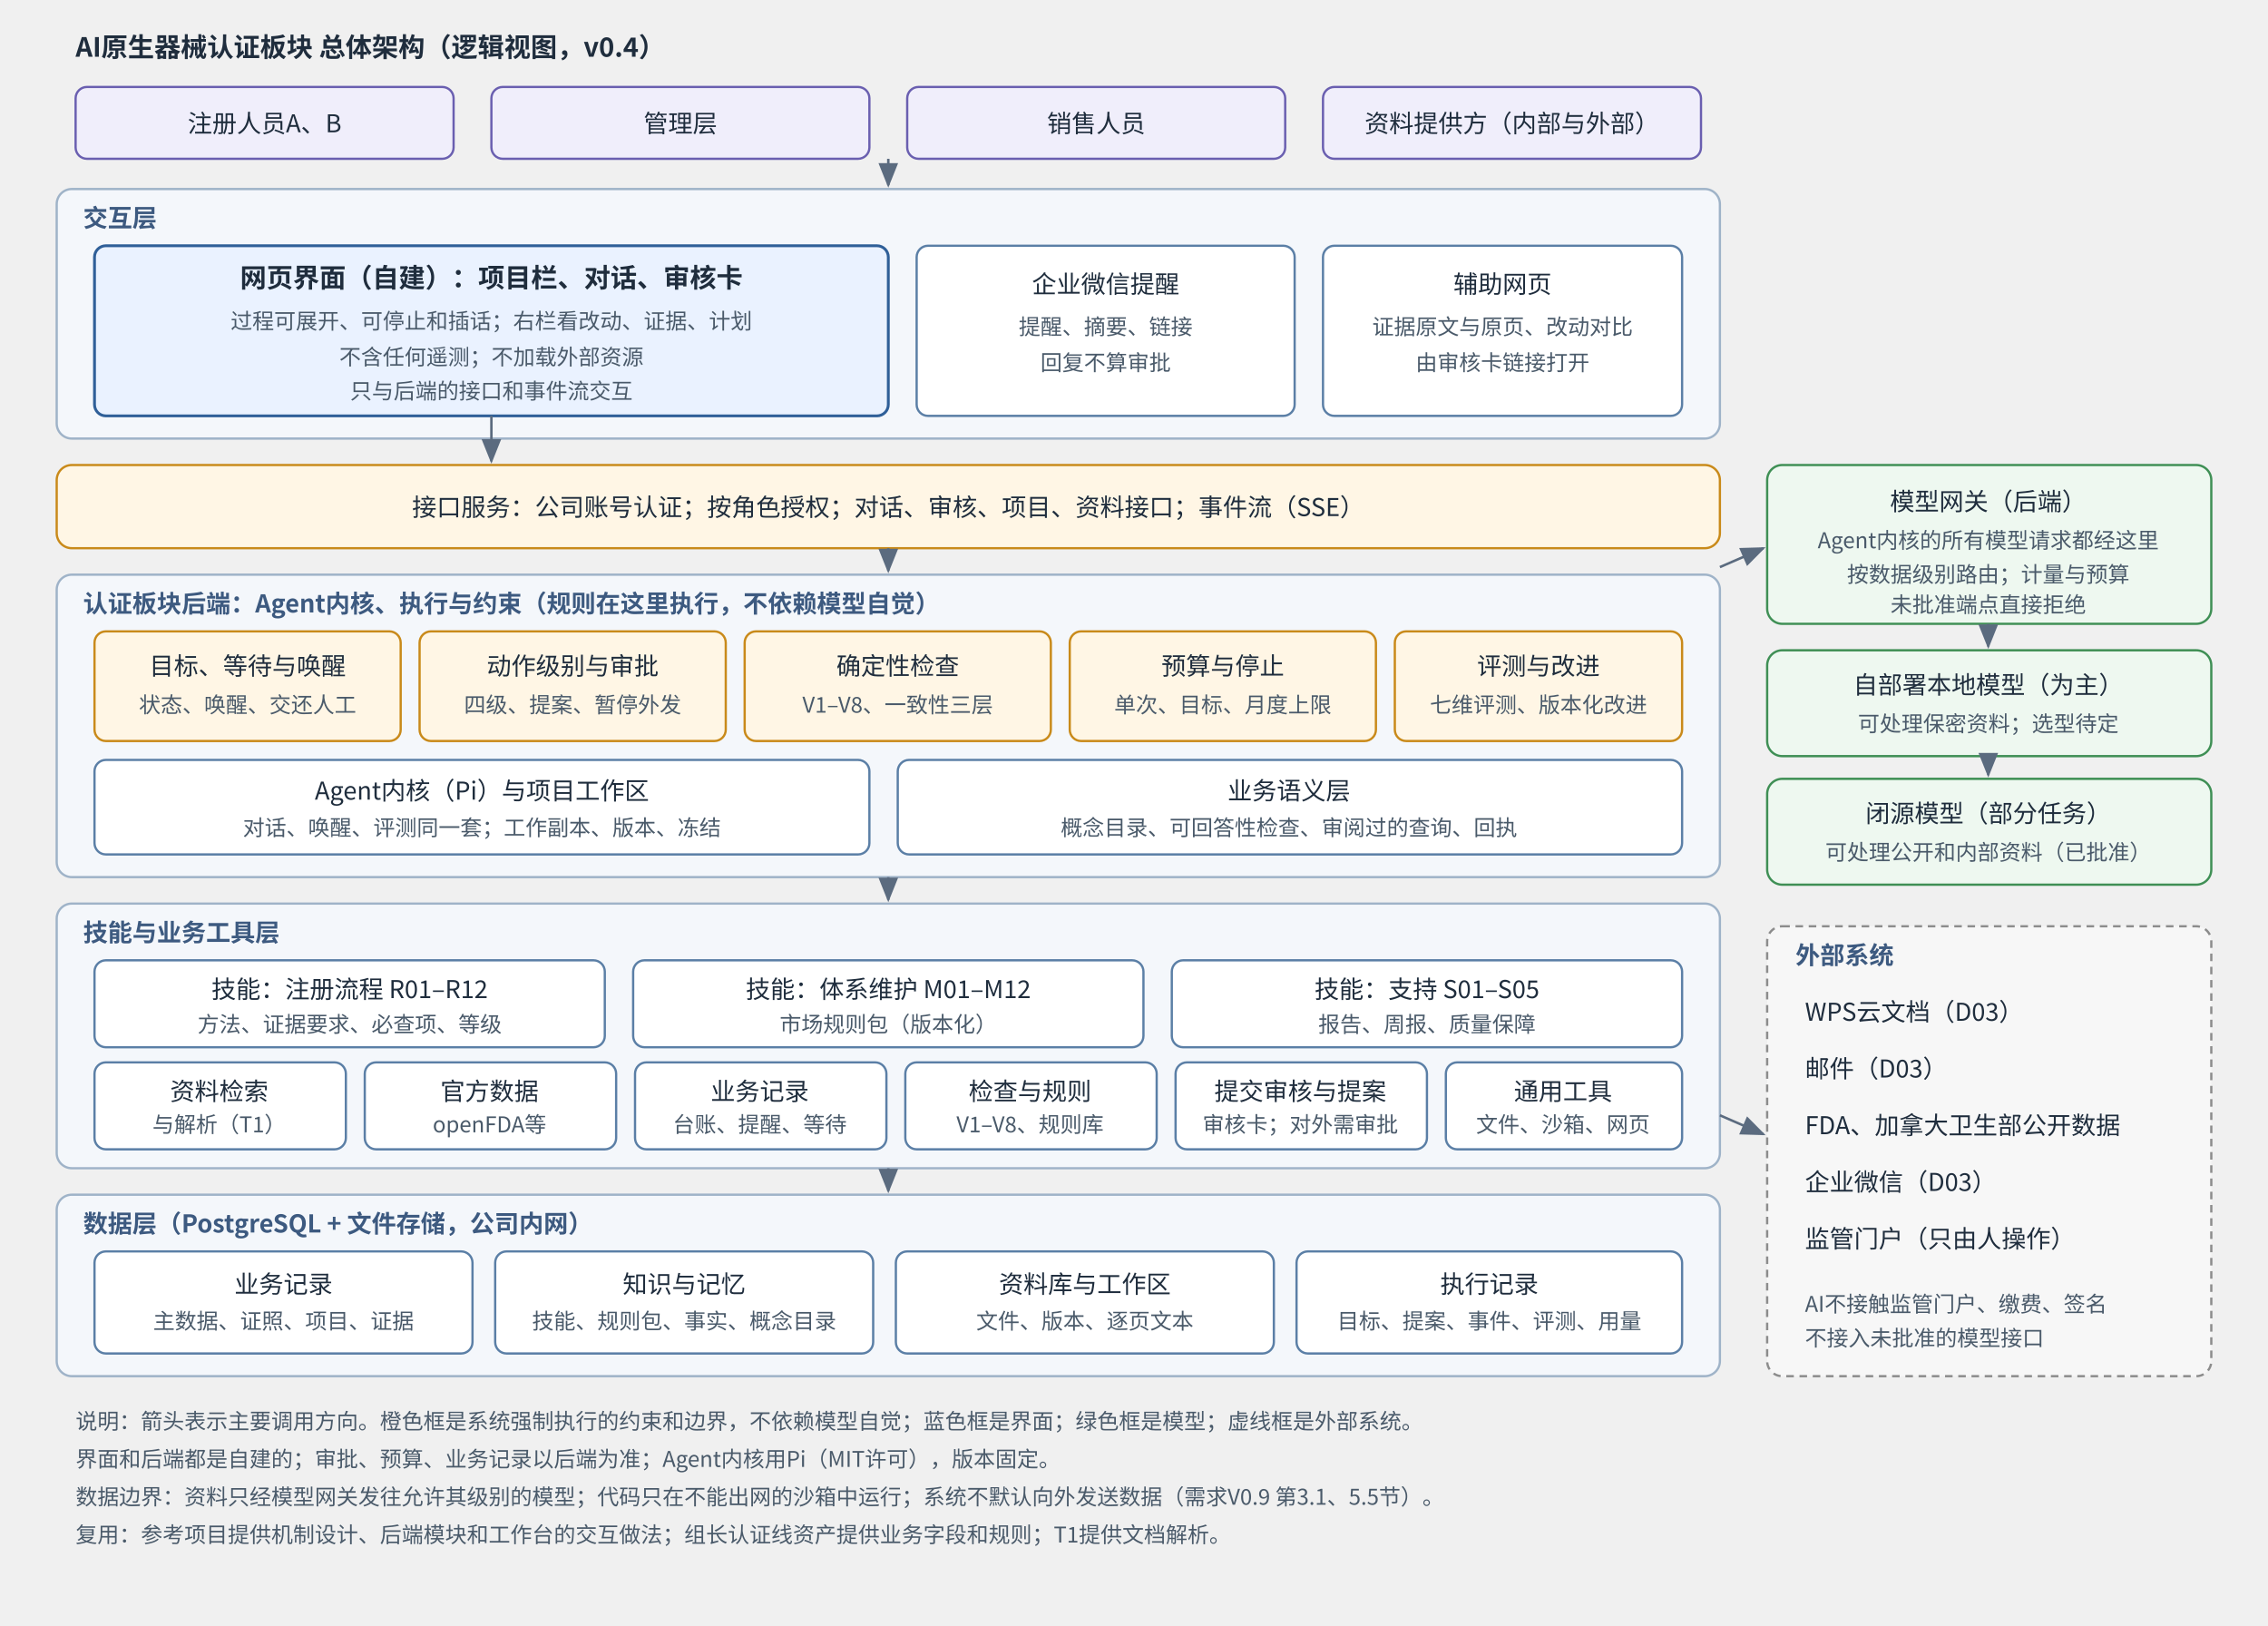
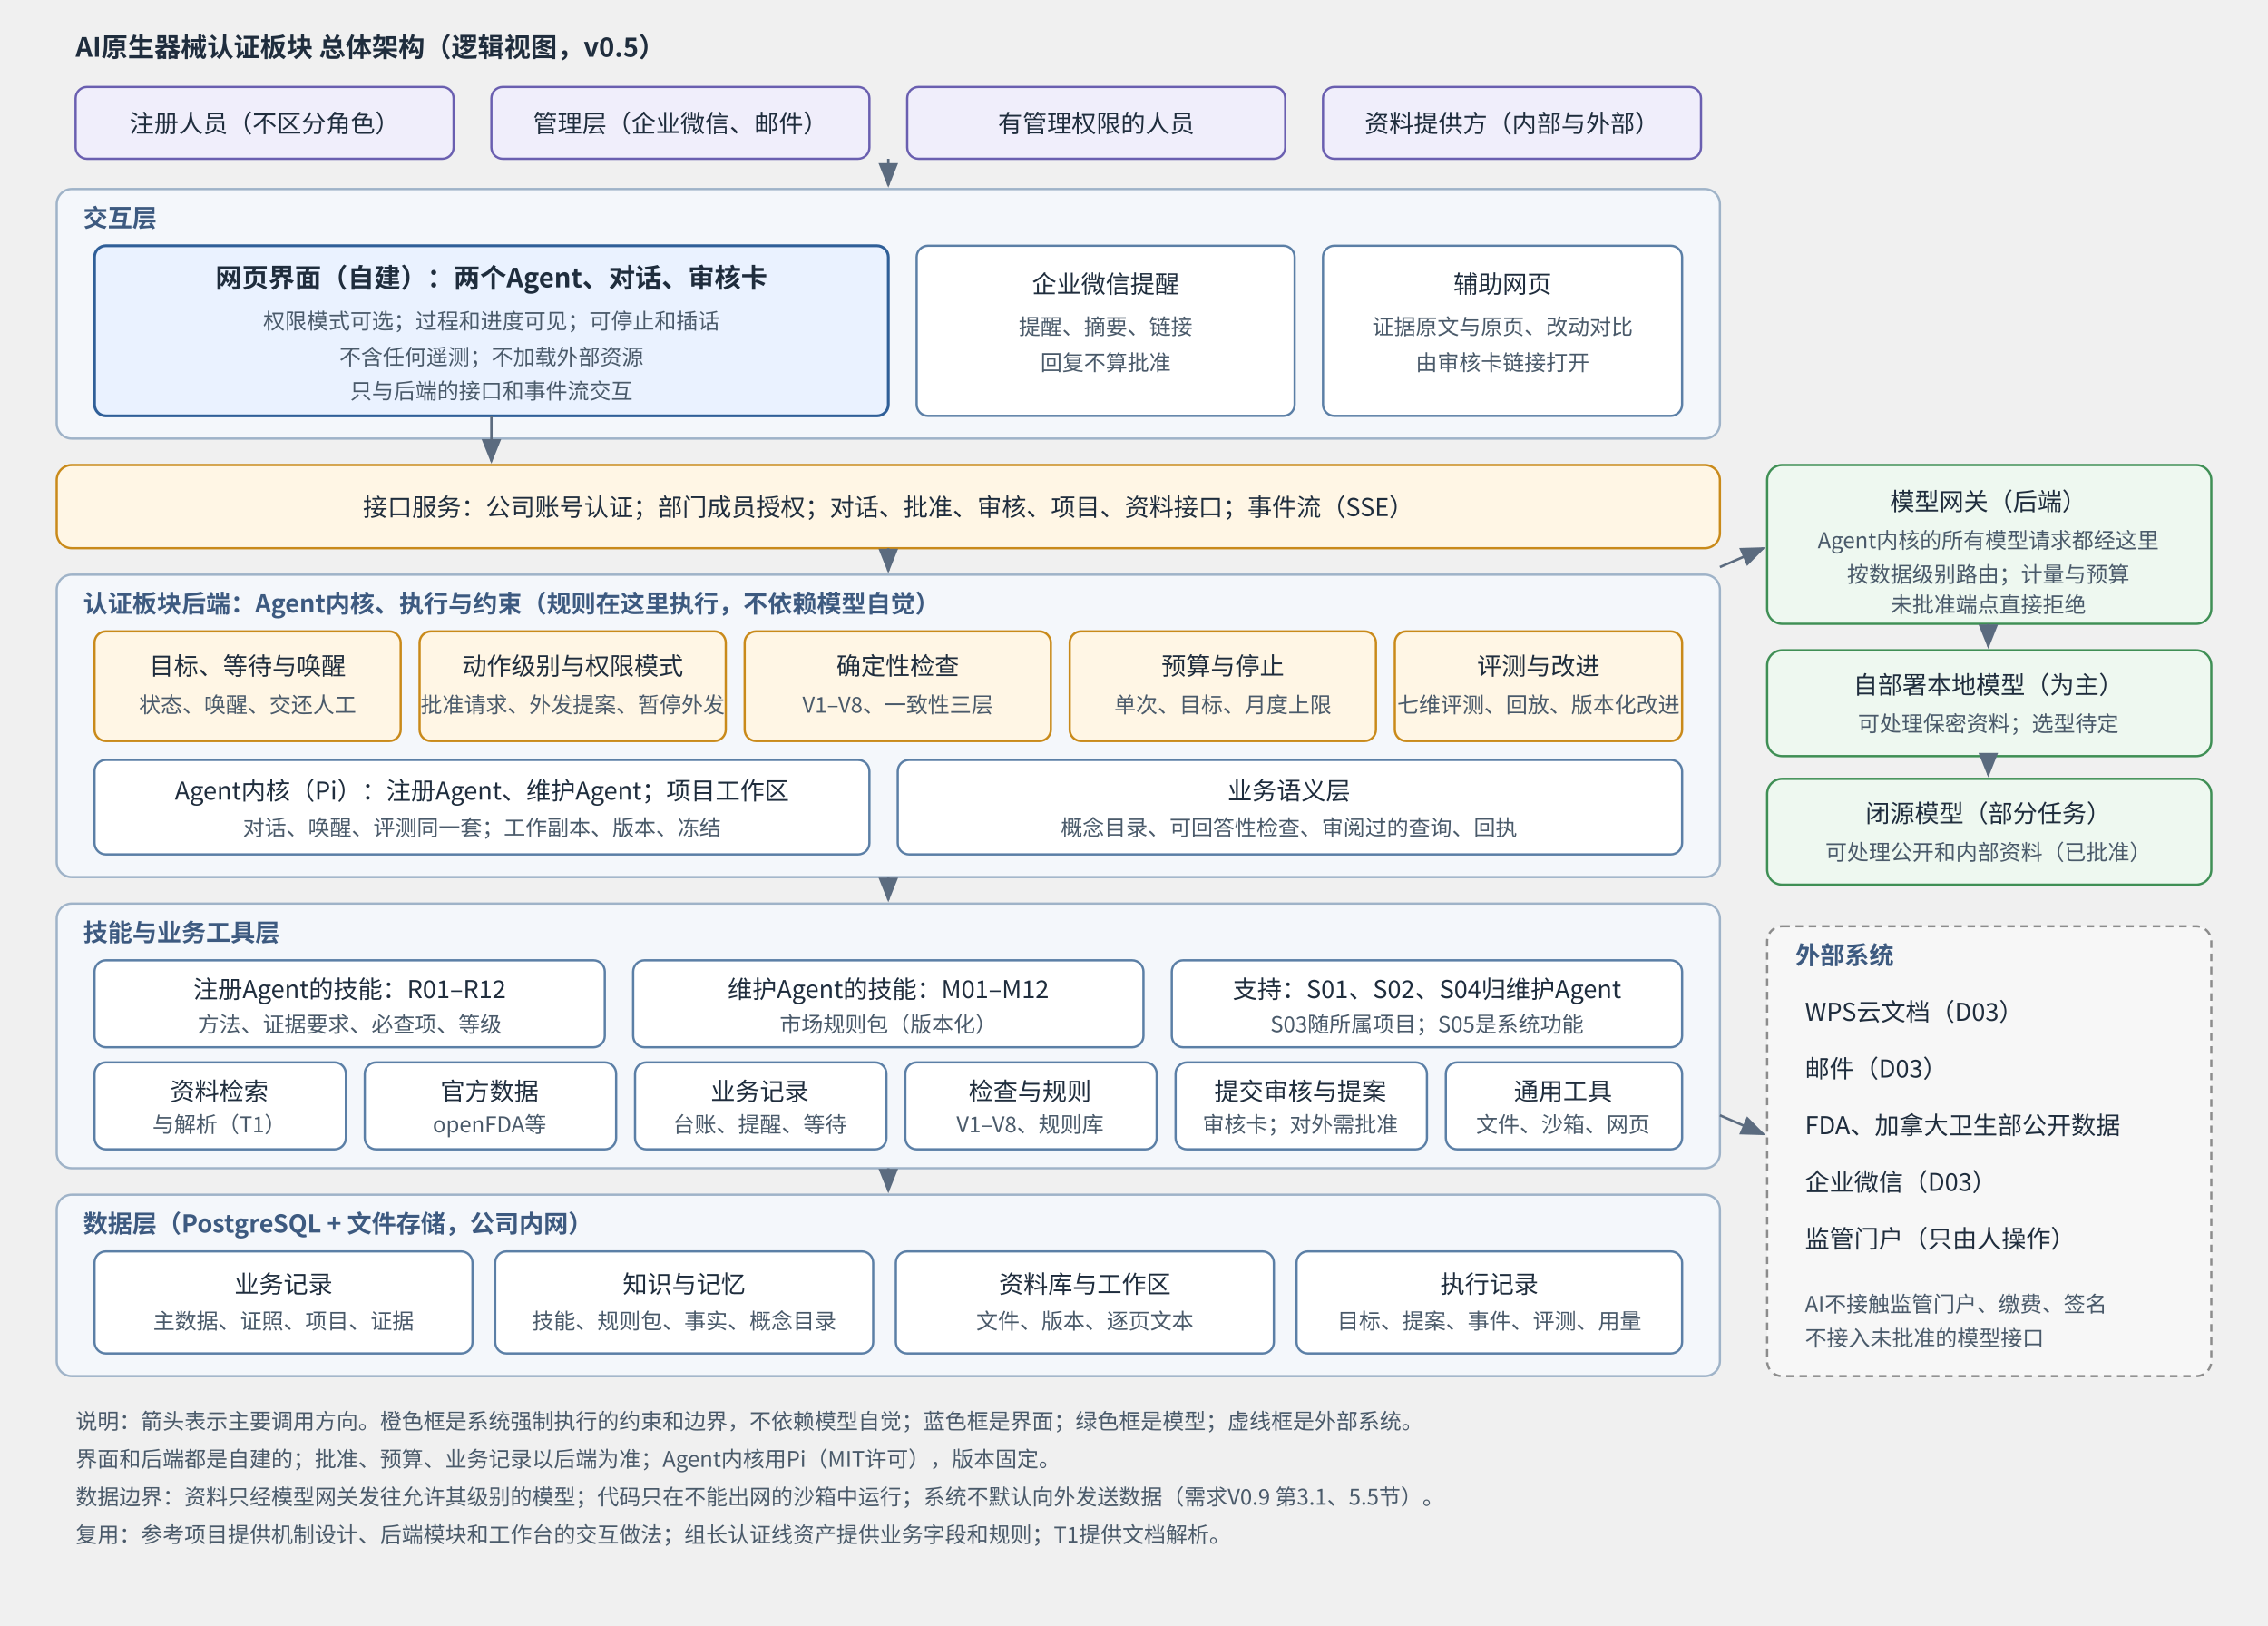
<svg xmlns="http://www.w3.org/2000/svg" width="1200" height="860" viewBox="0 0 1200 860" font-family="Microsoft YaHei, PingFang SC, Noto Sans CJK SC, sans-serif">
  <defs>
    <marker id="arrow" markerWidth="10" markerHeight="8" refX="9" refY="4" orient="auto">
      <path d="M0,0 L10,4 L0,8 z" fill="#5b6b7f" />
    </marker>
    <style>
      .layer { fill: #f4f7fb; stroke: #9fb3c8; stroke-width: 1.2; }
      .box { fill: #ffffff; stroke: #5b7fa6; stroke-width: 1.2; }
      .dsh { fill: #eaf2ff; stroke: #2f5f98; stroke-width: 1.5; }
      .guard { fill: #fff6e5; stroke: #c98a1a; stroke-width: 1.2; }
      .model { fill: #eef8f0; stroke: #3f8f55; stroke-width: 1.2; }
      .ext { fill: #f7f7f7; stroke: #8c8c8c; stroke-width: 1.2; stroke-dasharray: 4 3; }
      .user { fill: #f0eefb; stroke: #6a5fb0; stroke-width: 1.2; }
      .t { font-size: 13px; fill: #1f2d3d; }
      .tb { font-size: 14px; font-weight: bold; fill: #1f2d3d; }
      .tl { font-size: 13px; font-weight: bold; fill: #3d5a80; }
      .ts { font-size: 11.5px; fill: #4a5a6a; }
      .line { stroke: #5b6b7f; stroke-width: 1.3; fill: none; marker-end: url(#arrow); }
    </style>
  </defs>
-   <text x="40" y="30" class="tb" font-size="17">AI原生器械认证板块 总体架构（逻辑视图，v0.4）</text>
+   <text x="40" y="30" class="tb" font-size="17">AI原生器械认证板块 总体架构（逻辑视图，v0.5）</text>
  <rect x="40" y="46" width="200" height="38" rx="6" class="user" />
-   <text x="140" y="70" class="t" text-anchor="middle">注册人员A、B</text>
+   <text x="140" y="70" class="t" text-anchor="middle">注册人员（不区分角色）</text>
  <rect x="260" y="46" width="200" height="38" rx="6" class="user" />
-   <text x="360" y="70" class="t" text-anchor="middle">管理层</text>
+   <text x="360" y="70" class="t" text-anchor="middle">管理层（企业微信、邮件）</text>
  <rect x="480" y="46" width="200" height="38" rx="6" class="user" />
-   <text x="580" y="70" class="t" text-anchor="middle">销售人员</text>
+   <text x="580" y="70" class="t" text-anchor="middle">有管理权限的人员</text>
  <rect x="700" y="46" width="200" height="38" rx="6" class="user" />
  <text x="800" y="70" class="t" text-anchor="middle">资料提供方（内部与外部）</text>
  <rect x="30" y="100" width="880" height="132" rx="8" class="layer" />
  <text x="44" y="120" class="tl">交互层</text>
  <rect x="50" y="130" width="420" height="90" rx="6" class="dsh" />
-   <text x="260" y="152" class="tb" text-anchor="middle">网页界面（自建）：项目栏、对话、审核卡</text>
-   <text x="260" y="174" class="ts" text-anchor="middle">过程可展开、可停止和插话；右栏看改动、证据、计划</text>
+   <text x="260" y="152" class="tb" text-anchor="middle">网页界面（自建）：两个Agent、对话、审核卡</text>
+   <text x="260" y="174" class="ts" text-anchor="middle">权限模式可选；过程和进度可见；可停止和插话</text>
  <text x="260" y="193" class="ts" text-anchor="middle">不含任何遥测；不加载外部资源</text>
  <text x="260" y="211" class="ts" text-anchor="middle">只与后端的接口和事件流交互</text>
  <rect x="485" y="130" width="200" height="90" rx="6" class="box" />
  <text x="585" y="155" class="t" text-anchor="middle">企业微信提醒</text>
  <text x="585" y="177" class="ts" text-anchor="middle">提醒、摘要、链接</text>
-   <text x="585" y="196" class="ts" text-anchor="middle">回复不算审批</text>
+   <text x="585" y="196" class="ts" text-anchor="middle">回复不算批准</text>
  <rect x="700" y="130" width="190" height="90" rx="6" class="box" />
  <text x="795" y="155" class="t" text-anchor="middle">辅助网页</text>
  <text x="795" y="177" class="ts" text-anchor="middle">证据原文与原页、改动对比</text>
  <text x="795" y="196" class="ts" text-anchor="middle">由审核卡链接打开</text>
  <rect x="30" y="246" width="880" height="44" rx="8" class="guard" />
-   <text x="470" y="273" class="t" text-anchor="middle">接口服务：公司账号认证；按角色授权；对话、审核、项目、资料接口；事件流（SSE）</text>
+   <text x="470" y="273" class="t" text-anchor="middle">接口服务：公司账号认证；部门成员授权；对话、批准、审核、项目、资料接口；事件流（SSE）</text>
  <rect x="30" y="304" width="880" height="160" rx="8" class="layer" />
  <text x="44" y="324" class="tl">认证板块后端：Agent内核、执行与约束（规则在这里执行，不依赖模型自觉）</text>
  <rect x="50" y="334" width="162" height="58" rx="6" class="guard" />
  <text x="131" y="357" class="t" text-anchor="middle">目标、等待与唤醒</text>
  <text x="131" y="377" class="ts" text-anchor="middle">状态、唤醒、交还人工</text>
  <rect x="222" y="334" width="162" height="58" rx="6" class="guard" />
-   <text x="303" y="357" class="t" text-anchor="middle">动作级别与审批</text>
-   <text x="303" y="377" class="ts" text-anchor="middle">四级、提案、暂停外发</text>
+   <text x="303" y="357" class="t" text-anchor="middle">动作级别与权限模式</text>
+   <text x="303" y="377" class="ts" text-anchor="middle">批准请求、外发提案、暂停外发</text>
  <rect x="394" y="334" width="162" height="58" rx="6" class="guard" />
  <text x="475" y="357" class="t" text-anchor="middle">确定性检查</text>
  <text x="475" y="377" class="ts" text-anchor="middle">V1–V8、一致性三层</text>
  <rect x="566" y="334" width="162" height="58" rx="6" class="guard" />
  <text x="647" y="357" class="t" text-anchor="middle">预算与停止</text>
  <text x="647" y="377" class="ts" text-anchor="middle">单次、目标、月度上限</text>
  <rect x="738" y="334" width="152" height="58" rx="6" class="guard" />
  <text x="814" y="357" class="t" text-anchor="middle">评测与改进</text>
-   <text x="814" y="377" class="ts" text-anchor="middle">七维评测、版本化改进</text>
+   <text x="814" y="377" class="ts" text-anchor="middle">七维评测、回放、版本化改进</text>
  <rect x="50" y="402" width="410" height="50" rx="6" class="box" />
-   <text x="255" y="423" class="t" text-anchor="middle">Agent内核（Pi）与项目工作区</text>
+   <text x="255" y="423" class="t" text-anchor="middle">Agent内核（Pi）：注册Agent、维护Agent；项目工作区</text>
  <text x="255" y="442" class="ts" text-anchor="middle">对话、唤醒、评测同一套；工作副本、版本、冻结</text>
  <rect x="475" y="402" width="415" height="50" rx="6" class="box" />
  <text x="682" y="423" class="t" text-anchor="middle">业务语义层</text>
  <text x="682" y="442" class="ts" text-anchor="middle">概念目录、可回答性检查、审阅过的查询、回执</text>
  <rect x="30" y="478" width="880" height="140" rx="8" class="layer" />
  <text x="44" y="498" class="tl">技能与业务工具层</text>
  <rect x="50" y="508" width="270" height="46" rx="6" class="box" />
-   <text x="185" y="528" class="t" text-anchor="middle">技能：注册流程 R01–R12</text>
+   <text x="185" y="528" class="t" text-anchor="middle">注册Agent的技能：R01–R12</text>
  <text x="185" y="546" class="ts" text-anchor="middle">方法、证据要求、必查项、等级</text>
  <rect x="335" y="508" width="270" height="46" rx="6" class="box" />
-   <text x="470" y="528" class="t" text-anchor="middle">技能：体系维护 M01–M12</text>
+   <text x="470" y="528" class="t" text-anchor="middle">维护Agent的技能：M01–M12</text>
  <text x="470" y="546" class="ts" text-anchor="middle">市场规则包（版本化）</text>
  <rect x="620" y="508" width="270" height="46" rx="6" class="box" />
-   <text x="755" y="528" class="t" text-anchor="middle">技能：支持 S01–S05</text>
-   <text x="755" y="546" class="ts" text-anchor="middle">报告、周报、质量保障</text>
+   <text x="755" y="528" class="t" text-anchor="middle">支持：S01、S02、S04归维护Agent</text>
+   <text x="755" y="546" class="ts" text-anchor="middle">S03随所属项目；S05是系统功能</text>
  <rect x="50" y="562" width="133" height="46" rx="6" class="box" />
  <text x="116" y="582" class="t" text-anchor="middle">资料检索</text>
  <text x="116" y="599" class="ts" text-anchor="middle">与解析（T1）</text>
  <rect x="193" y="562" width="133" height="46" rx="6" class="box" />
  <text x="259" y="582" class="t" text-anchor="middle">官方数据</text>
  <text x="259" y="599" class="ts" text-anchor="middle">openFDA等</text>
  <rect x="336" y="562" width="133" height="46" rx="6" class="box" />
  <text x="402" y="582" class="t" text-anchor="middle">业务记录</text>
  <text x="402" y="599" class="ts" text-anchor="middle">台账、提醒、等待</text>
  <rect x="479" y="562" width="133" height="46" rx="6" class="box" />
  <text x="545" y="582" class="t" text-anchor="middle">检查与规则</text>
  <text x="545" y="599" class="ts" text-anchor="middle">V1–V8、规则库</text>
  <rect x="622" y="562" width="133" height="46" rx="6" class="box" />
  <text x="688" y="582" class="t" text-anchor="middle">提交审核与提案</text>
-   <text x="688" y="599" class="ts" text-anchor="middle">审核卡；对外需审批</text>
+   <text x="688" y="599" class="ts" text-anchor="middle">审核卡；对外需批准</text>
  <rect x="765" y="562" width="125" height="46" rx="6" class="box" />
  <text x="827" y="582" class="t" text-anchor="middle">通用工具</text>
  <text x="827" y="599" class="ts" text-anchor="middle">文件、沙箱、网页</text>
  <rect x="30" y="632" width="880" height="96" rx="8" class="layer" />
  <text x="44" y="652" class="tl">数据层（PostgreSQL + 文件存储，公司内网）</text>
  <rect x="50" y="662" width="200" height="54" rx="6" class="box" />
  <text x="150" y="684" class="t" text-anchor="middle">业务记录</text>
  <text x="150" y="703" class="ts" text-anchor="middle">主数据、证照、项目、证据</text>
  <rect x="262" y="662" width="200" height="54" rx="6" class="box" />
  <text x="362" y="684" class="t" text-anchor="middle">知识与记忆</text>
  <text x="362" y="703" class="ts" text-anchor="middle">技能、规则包、事实、概念目录</text>
  <rect x="474" y="662" width="200" height="54" rx="6" class="box" />
  <text x="574" y="684" class="t" text-anchor="middle">资料库与工作区</text>
  <text x="574" y="703" class="ts" text-anchor="middle">文件、版本、逐页文本</text>
  <rect x="686" y="662" width="204" height="54" rx="6" class="box" />
  <text x="788" y="684" class="t" text-anchor="middle">执行记录</text>
  <text x="788" y="703" class="ts" text-anchor="middle">目标、提案、事件、评测、用量</text>
  <rect x="935" y="246" width="235" height="84" rx="8" class="model" />
  <text x="1052" y="270" class="t" text-anchor="middle">模型网关（后端）</text>
  <text x="1052" y="290" class="ts" text-anchor="middle">Agent内核的所有模型请求都经这里</text>
  <text x="1052" y="308" class="ts" text-anchor="middle">按数据级别路由；计量与预算</text>
  <text x="1052" y="324" class="ts" text-anchor="middle">未批准端点直接拒绝</text>
  <rect x="935" y="344" width="235" height="56" rx="8" class="model" />
  <text x="1052" y="367" class="t" text-anchor="middle">自部署本地模型（为主）</text>
  <text x="1052" y="387" class="ts" text-anchor="middle">可处理保密资料；选型待定</text>
  <rect x="935" y="412" width="235" height="56" rx="8" class="model" />
  <text x="1052" y="435" class="t" text-anchor="middle">闭源模型（部分任务）</text>
  <text x="1052" y="455" class="ts" text-anchor="middle">可处理公开和内部资料（已批准）</text>
  <rect x="935" y="490" width="235" height="238" rx="8" class="ext" />
  <text x="950" y="510" class="tl">外部系统</text>
  <text x="955" y="540" class="t">WPS云文档（D03）</text>
  <text x="955" y="570" class="t">邮件（D03）</text>
  <text x="955" y="600" class="t">FDA、加拿大卫生部公开数据</text>
  <text x="955" y="630" class="t">企业微信（D03）</text>
  <text x="955" y="660" class="t">监管门户（只由人操作）</text>
  <text x="955" y="694" class="ts">AI不接触监管门户、缴费、签名</text>
  <text x="955" y="712" class="ts">不接入未批准的模型接口</text>
  <path d="M470,84 L470,98" class="line" />
  <path d="M260,220 L260,244" class="line" />
  <path d="M470,290 L470,302" class="line" />
  <path d="M470,464 L470,476" class="line" />
  <path d="M470,618 L470,630" class="line" />
  <path d="M910,300 L933,290" class="line" />
  <path d="M1052,330 L1052,342" class="line" />
  <path d="M1052,400 L1052,410" class="line" />
  <path d="M910,590 L933,600" class="line" />
  <text x="40" y="756" class="ts">说明：箭头表示主要调用方向。橙色框是系统强制执行的约束和边界，不依赖模型自觉；蓝色框是界面；绿色框是模型；虚线框是外部系统。</text>
-   <text x="40" y="776" class="ts">界面和后端都是自建的；审批、预算、业务记录以后端为准；Agent内核用Pi（MIT许可），版本固定。</text>
+   <text x="40" y="776" class="ts">界面和后端都是自建的；批准、预算、业务记录以后端为准；Agent内核用Pi（MIT许可），版本固定。</text>
  <text x="40" y="796" class="ts">数据边界：资料只经模型网关发往允许其级别的模型；代码只在不能出网的沙箱中运行；系统不默认向外发送数据（需求V0.9 第3.1、5.5节）。</text>
  <text x="40" y="816" class="ts">复用：参考项目提供机制设计、后端模块和工作台的交互做法；组长认证线资产提供业务字段和规则；T1提供文档解析。</text>
</svg>
